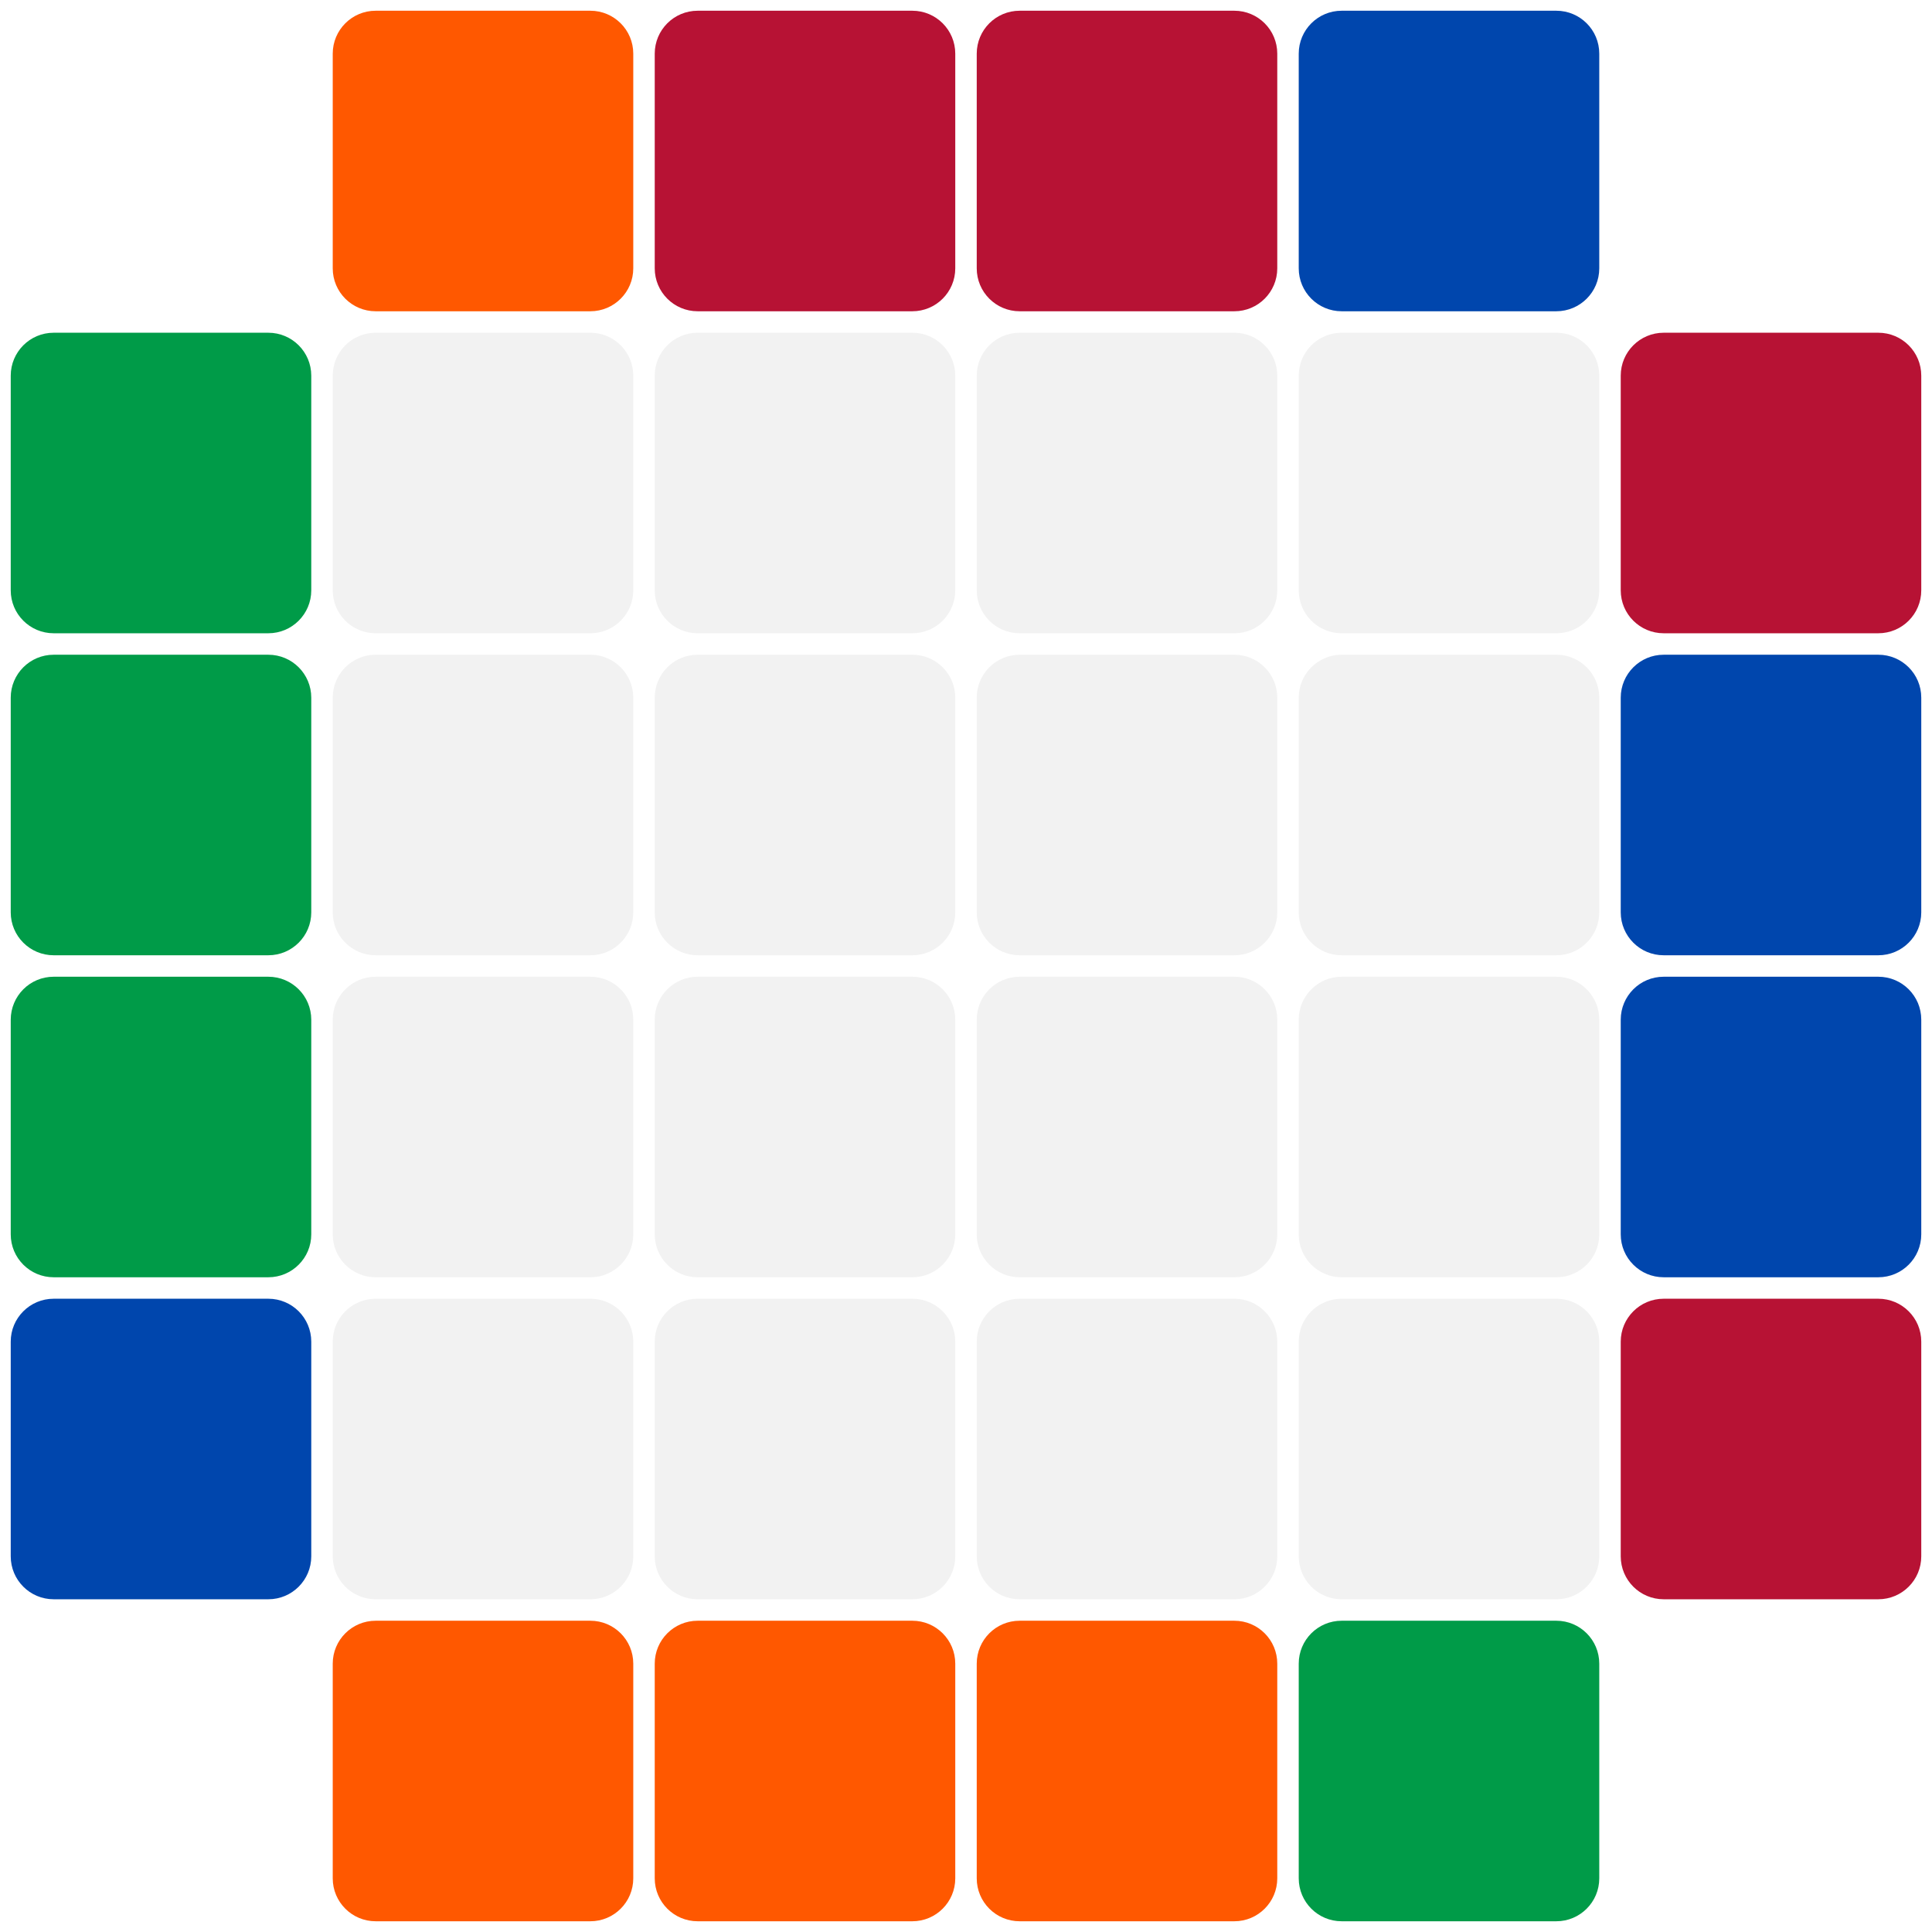
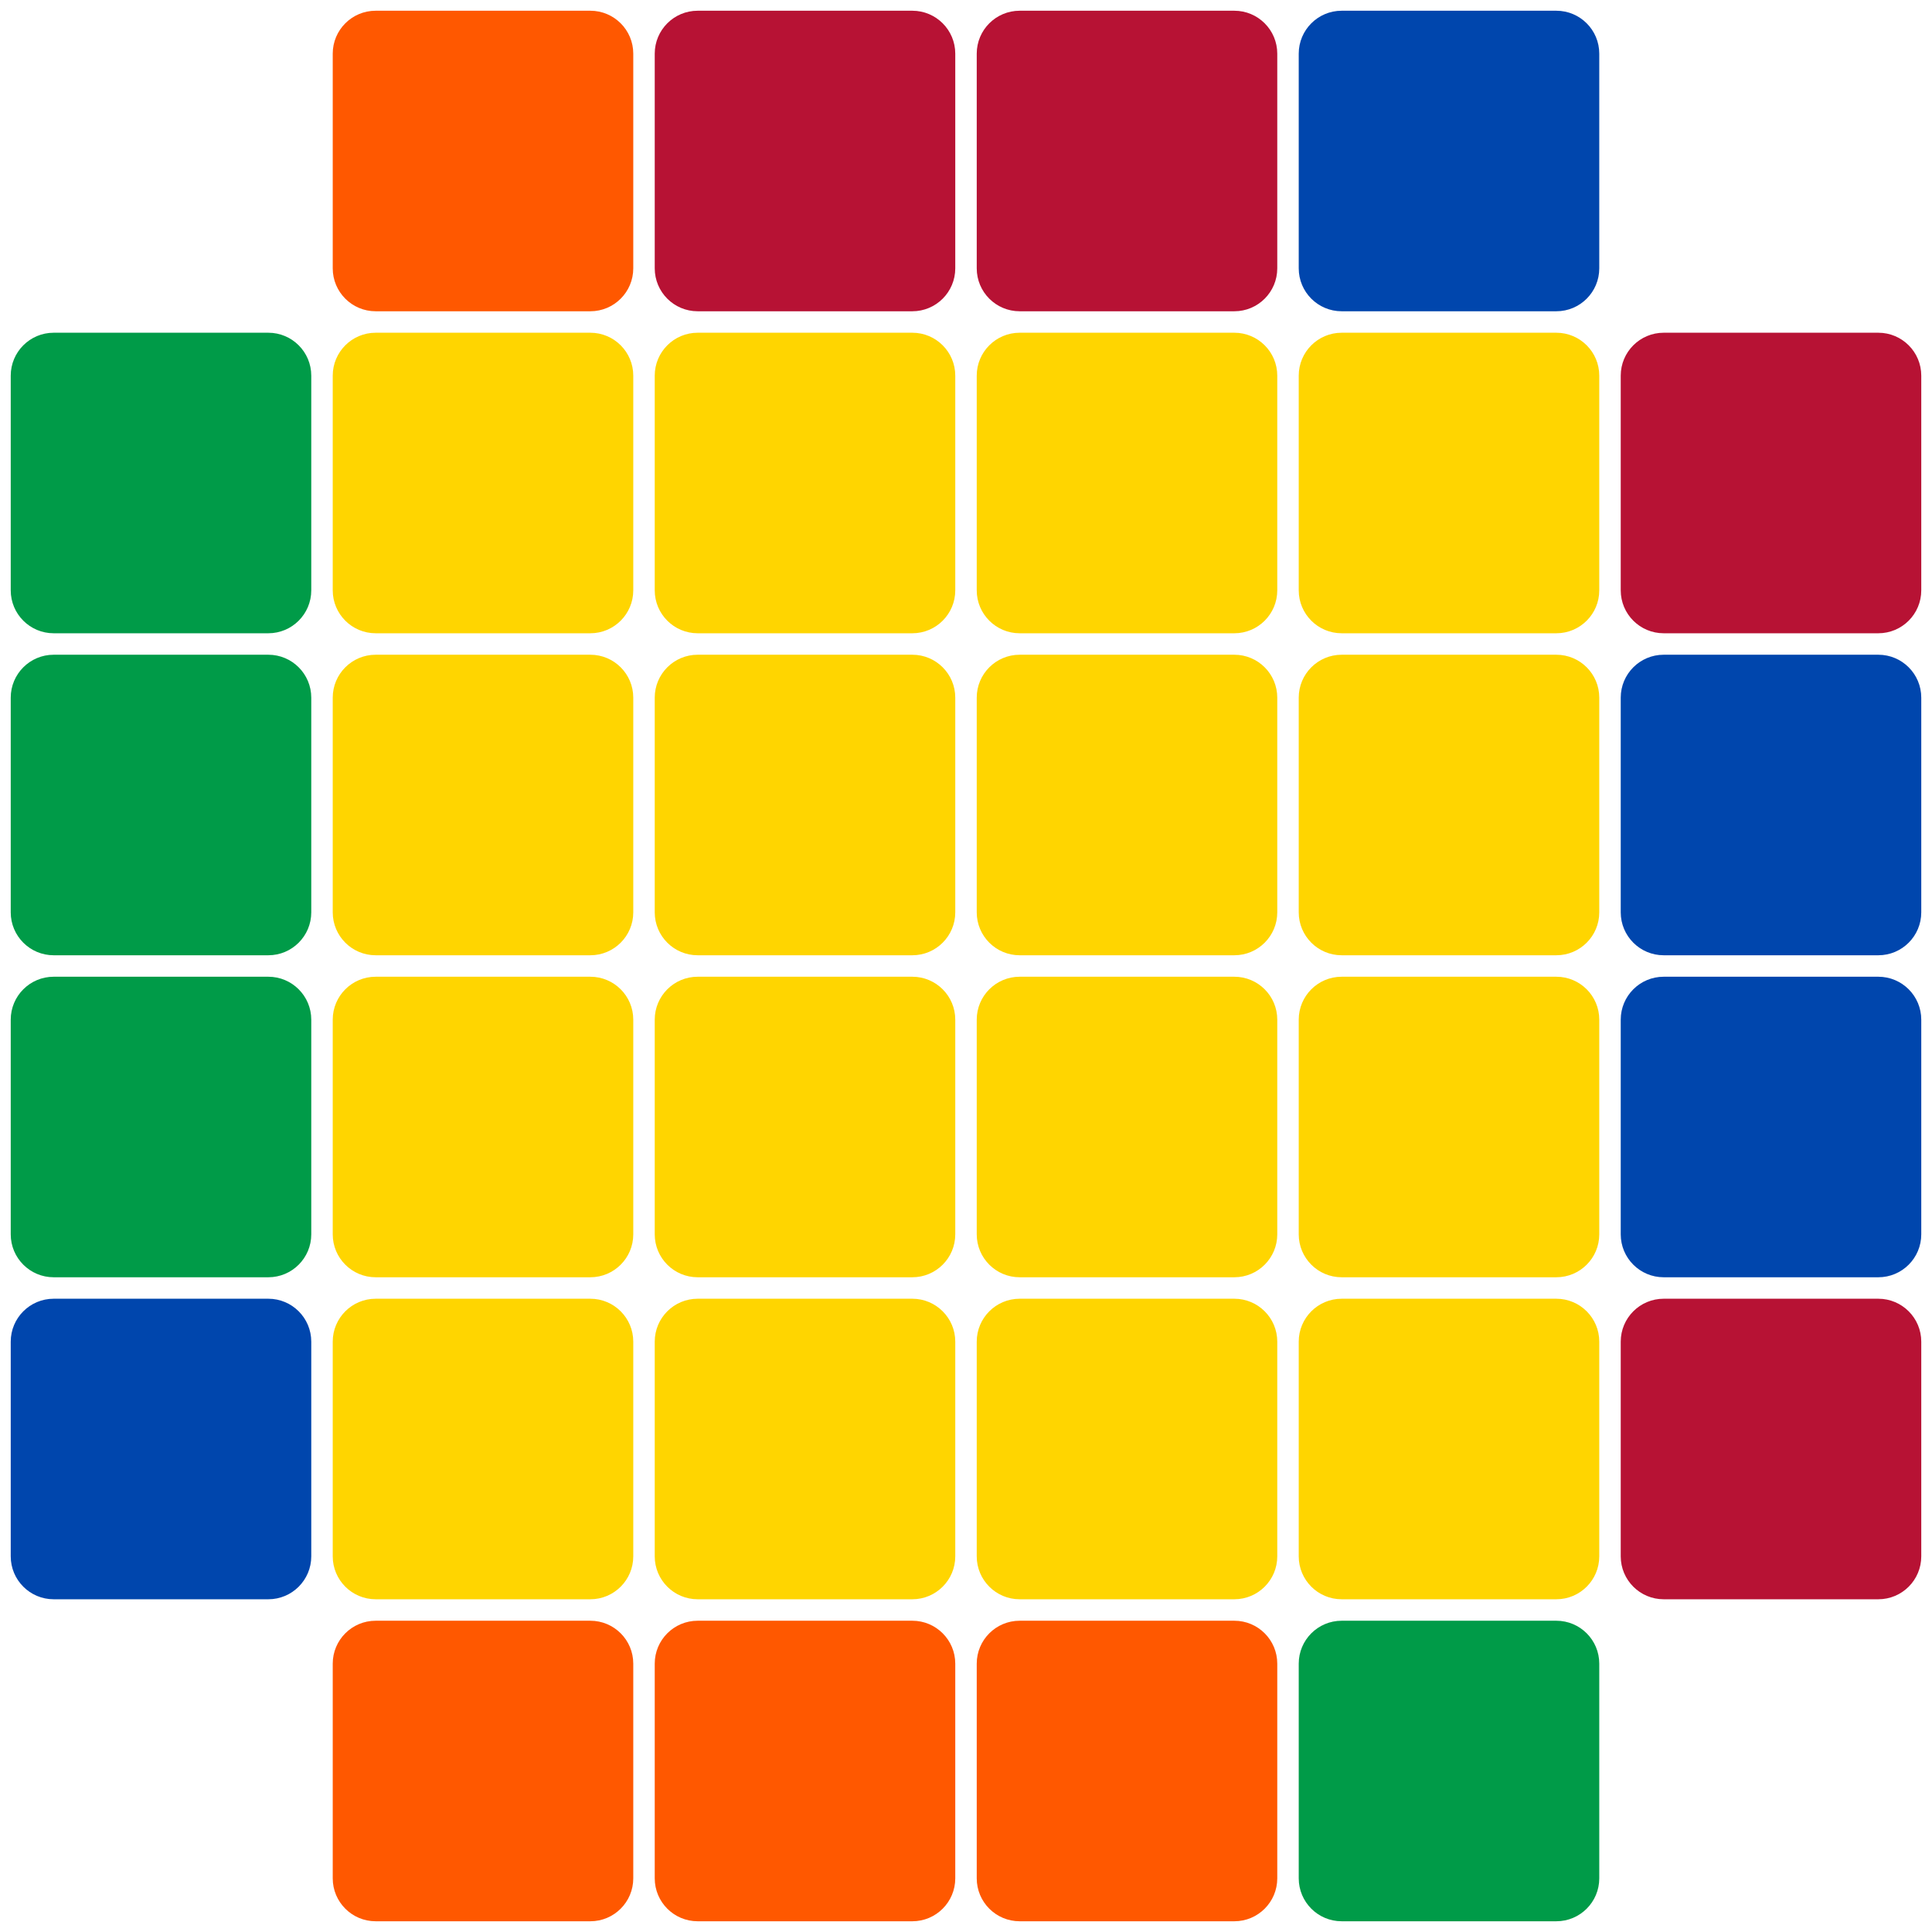
<svg xmlns="http://www.w3.org/2000/svg" viewBox="0 0 180 180">
  <rect x="31" y="1" width="28" height="28" rx="4" fill="#ff5800" />
  <rect x="61" y="1" width="28" height="28" rx="4" fill="#b71234" />
  <rect x="91" y="1" width="28" height="28" rx="4" fill="#b71234" />
  <rect x="121" y="1" width="28" height="28" rx="4" fill="#0046ad" />
  <rect x="1" y="31" width="28" height="28" rx="4" fill="#009b48" />
-   <rect x="31" y="31" width="28" height="28" rx="4" fill="#f2f2f2" />
-   <rect x="61" y="31" width="28" height="28" rx="4" fill="#f2f2f2" />
-   <rect x="91" y="31" width="28" height="28" rx="4" fill="#f2f2f2" />
-   <rect x="121" y="31" width="28" height="28" rx="4" fill="#f2f2f2" />
+   <rect x="31" y="31" width="28" height="28" rx="4" fill="#ffd500" />
+   <rect x="61" y="31" width="28" height="28" rx="4" fill="#ffd500" />
+   <rect x="91" y="31" width="28" height="28" rx="4" fill="#ffd500" />
+   <rect x="121" y="31" width="28" height="28" rx="4" fill="#ffd500" />
  <rect x="151" y="31" width="28" height="28" rx="4" fill="#b71234" />
  <rect x="1" y="61" width="28" height="28" rx="4" fill="#009b48" />
-   <rect x="31" y="61" width="28" height="28" rx="4" fill="#f2f2f2" />
-   <rect x="61" y="61" width="28" height="28" rx="4" fill="#f2f2f2" />
-   <rect x="91" y="61" width="28" height="28" rx="4" fill="#f2f2f2" />
-   <rect x="121" y="61" width="28" height="28" rx="4" fill="#f2f2f2" />
+   <rect x="31" y="61" width="28" height="28" rx="4" fill="#ffd500" />
+   <rect x="61" y="61" width="28" height="28" rx="4" fill="#ffd500" />
+   <rect x="91" y="61" width="28" height="28" rx="4" fill="#ffd500" />
+   <rect x="121" y="61" width="28" height="28" rx="4" fill="#ffd500" />
  <rect x="151" y="61" width="28" height="28" rx="4" fill="#0046ad" />
  <rect x="1" y="91" width="28" height="28" rx="4" fill="#009b48" />
-   <rect x="31" y="91" width="28" height="28" rx="4" fill="#f2f2f2" />
-   <rect x="61" y="91" width="28" height="28" rx="4" fill="#f2f2f2" />
-   <rect x="91" y="91" width="28" height="28" rx="4" fill="#f2f2f2" />
-   <rect x="121" y="91" width="28" height="28" rx="4" fill="#f2f2f2" />
+   <rect x="31" y="91" width="28" height="28" rx="4" fill="#ffd500" />
+   <rect x="61" y="91" width="28" height="28" rx="4" fill="#ffd500" />
+   <rect x="91" y="91" width="28" height="28" rx="4" fill="#ffd500" />
+   <rect x="121" y="91" width="28" height="28" rx="4" fill="#ffd500" />
  <rect x="151" y="91" width="28" height="28" rx="4" fill="#0046ad" />
  <rect x="1" y="121" width="28" height="28" rx="4" fill="#0046ad" />
-   <rect x="31" y="121" width="28" height="28" rx="4" fill="#f2f2f2" />
-   <rect x="61" y="121" width="28" height="28" rx="4" fill="#f2f2f2" />
-   <rect x="91" y="121" width="28" height="28" rx="4" fill="#f2f2f2" />
-   <rect x="121" y="121" width="28" height="28" rx="4" fill="#f2f2f2" />
+   <rect x="31" y="121" width="28" height="28" rx="4" fill="#ffd500" />
+   <rect x="61" y="121" width="28" height="28" rx="4" fill="#ffd500" />
+   <rect x="91" y="121" width="28" height="28" rx="4" fill="#ffd500" />
+   <rect x="121" y="121" width="28" height="28" rx="4" fill="#ffd500" />
  <rect x="151" y="121" width="28" height="28" rx="4" fill="#b71234" />
  <rect x="31" y="151" width="28" height="28" rx="4" fill="#ff5800" />
  <rect x="61" y="151" width="28" height="28" rx="4" fill="#ff5800" />
  <rect x="91" y="151" width="28" height="28" rx="4" fill="#ff5800" />
  <rect x="121" y="151" width="28" height="28" rx="4" fill="#009b48" />
</svg>
